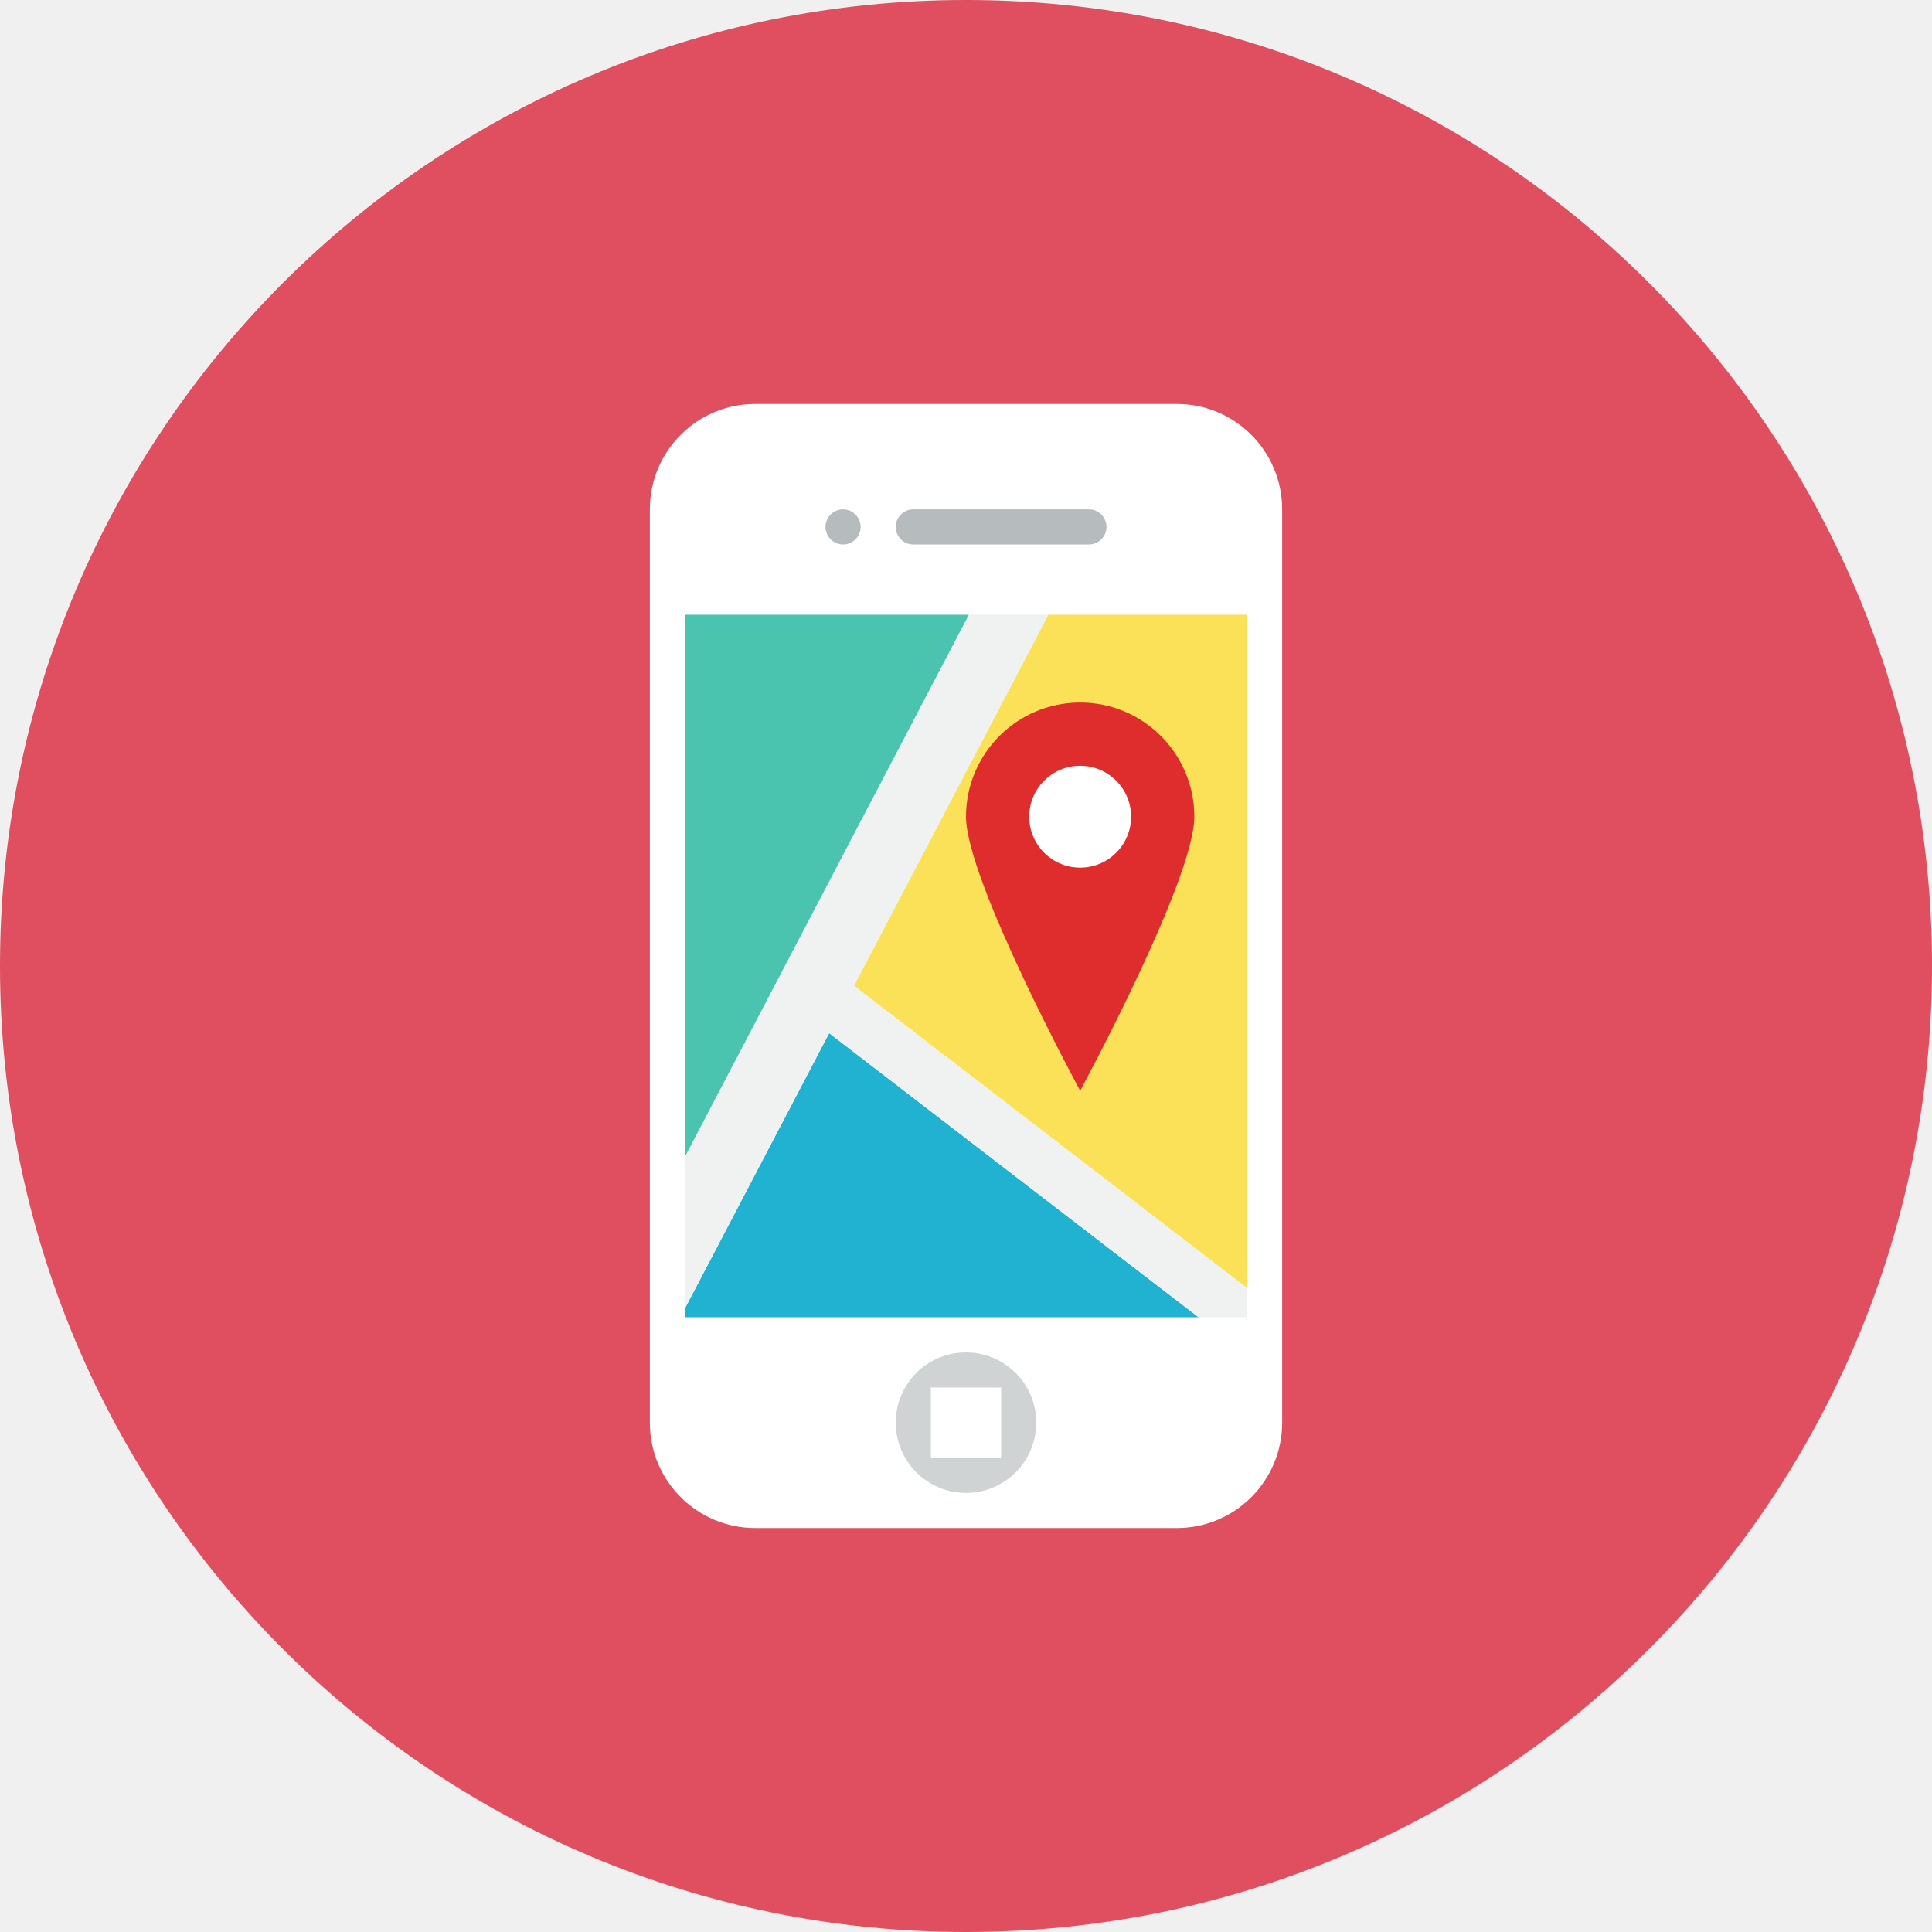
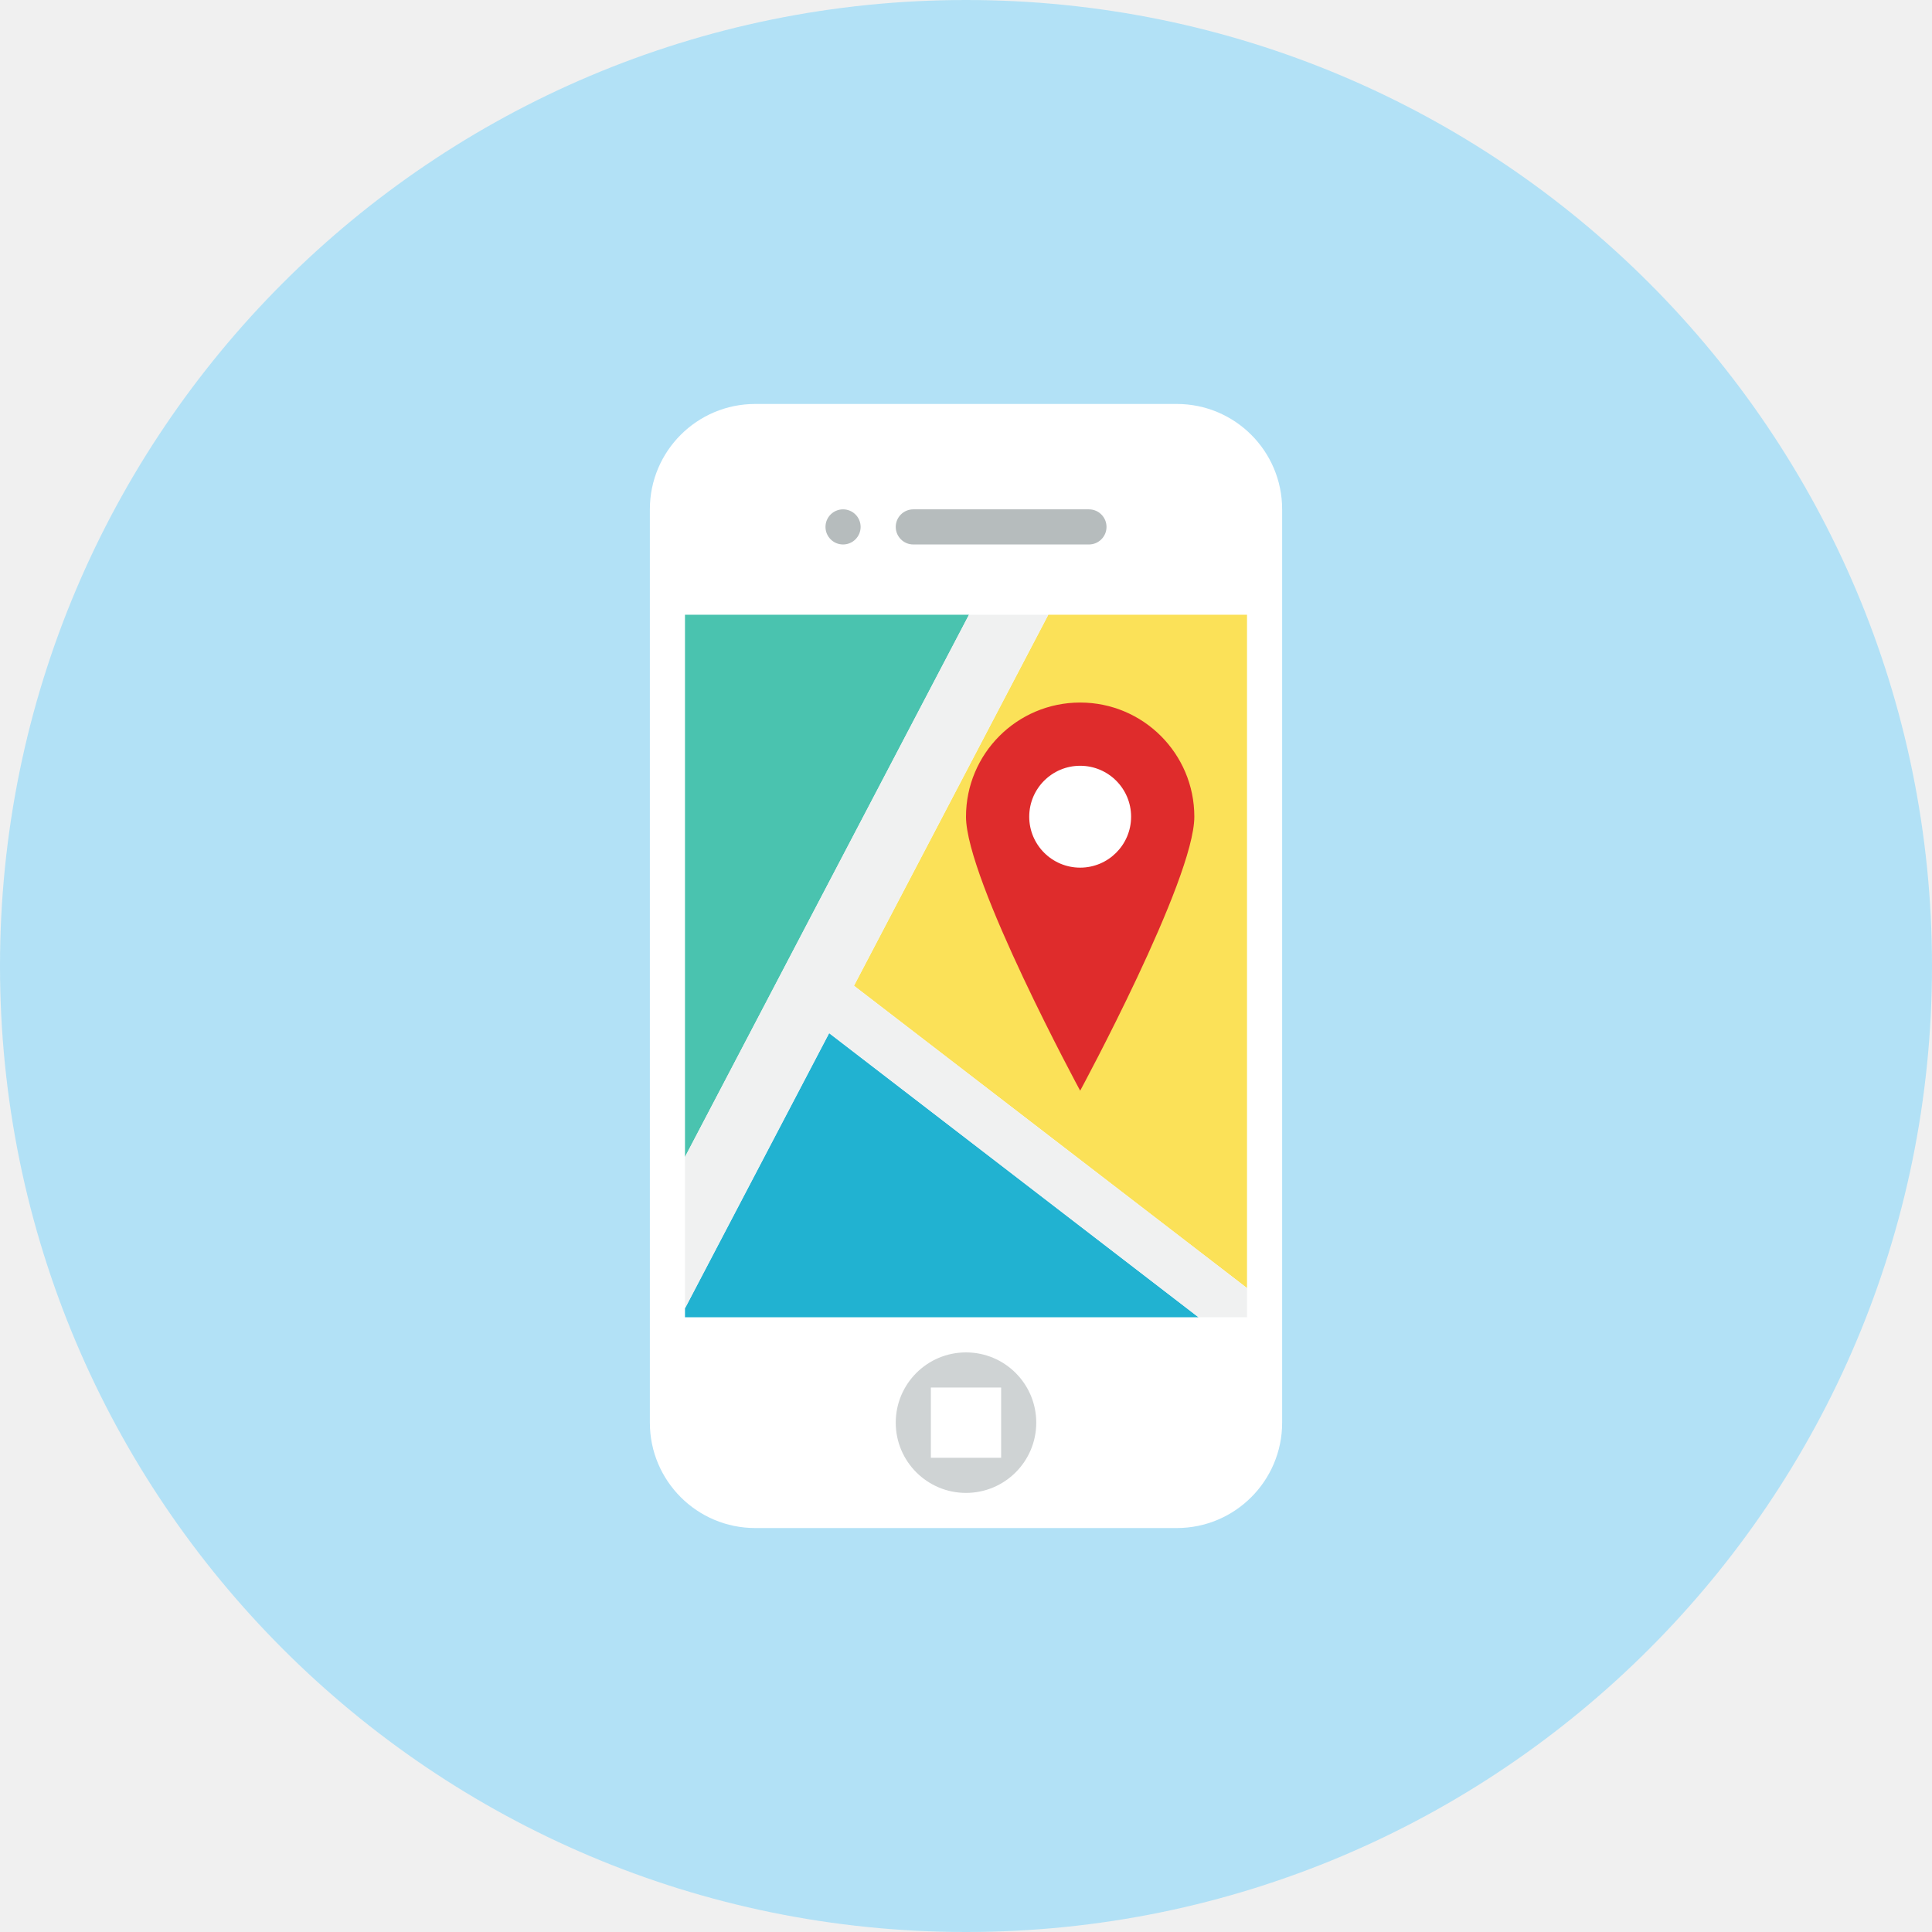
<svg xmlns="http://www.w3.org/2000/svg" version="1.0" x="0px" y="0px" width="110px" height="110px" viewBox="0 0 110 110" style="enable-background:new 0 0 110 110;" xml:space="preserve">
  <g id="Artboard">
</g>
  <g id="Multicolor">
-     <circle style="fill:#E04F5F;" cx="55" cy="55" r="55" />
+     <circle style="fill:rgba(87, 203, 255, 0.4);" cx="55" cy="55" r="55" />
    <g>
      <path style="fill:#FFFFFF;" d="M73,81c0,3.314-2.686,6-6,6H43c-3.314,0-6-2.686-6-6V29c0-3.314,2.686-6,6-6h24    c3.314,0,6,2.686,6,6V81z" />
      <polygon style="fill:#4AC3AF;" points="39,35 39,65.872 55.171,35   " />
      <polygon style="fill:#21B2D1;" points="39,74.491 39,75 68.24,75 47.208,58.822   " />
      <polygon style="fill:#FBE158;" points="59.686,35 48.621,56.124 71,73.338 71,35   " />
      <circle style="fill:#B6BCBD;" cx="48" cy="30" r="1" />
      <path style="fill:#B6BCBD;" d="M63,30c0,0.552-0.448,1-1,1H52c-0.552,0-1-0.448-1-1s0.448-1,1-1h10C62.552,29,63,29.448,63,30z" />
      <circle style="fill:#CFD3D4;" cx="55" cy="81" r="4" />
      <rect x="53" y="79" style="fill:#FFFFFF;" width="4" height="4" />
-       <polygon style="fill:#F0F1F1;" points="48.621,56.124 59.686,35 55.171,35 39,65.872 39,74.491 47.208,58.822 68.24,75 71,75     71,73.338   " />
+       <polygon style="fill:#F0F1F1;" points="48.621,56.124 59.686,35 55.171,35 39,65.872 39,74.491 47.208,58.822 68.24,75 71,75    71,73.338   " />
      <path style="fill:#DF2C2C;" d="M68,46.5c0,3.59-6.5,15.6-6.5,15.6S55,50.09,55,46.5s2.91-6.5,6.5-6.5S68,42.91,68,46.5z" />
      <circle style="fill:#FFFFFF;" cx="61.5" cy="46.5" r="2.9" />
    </g>
  </g>
</svg>
